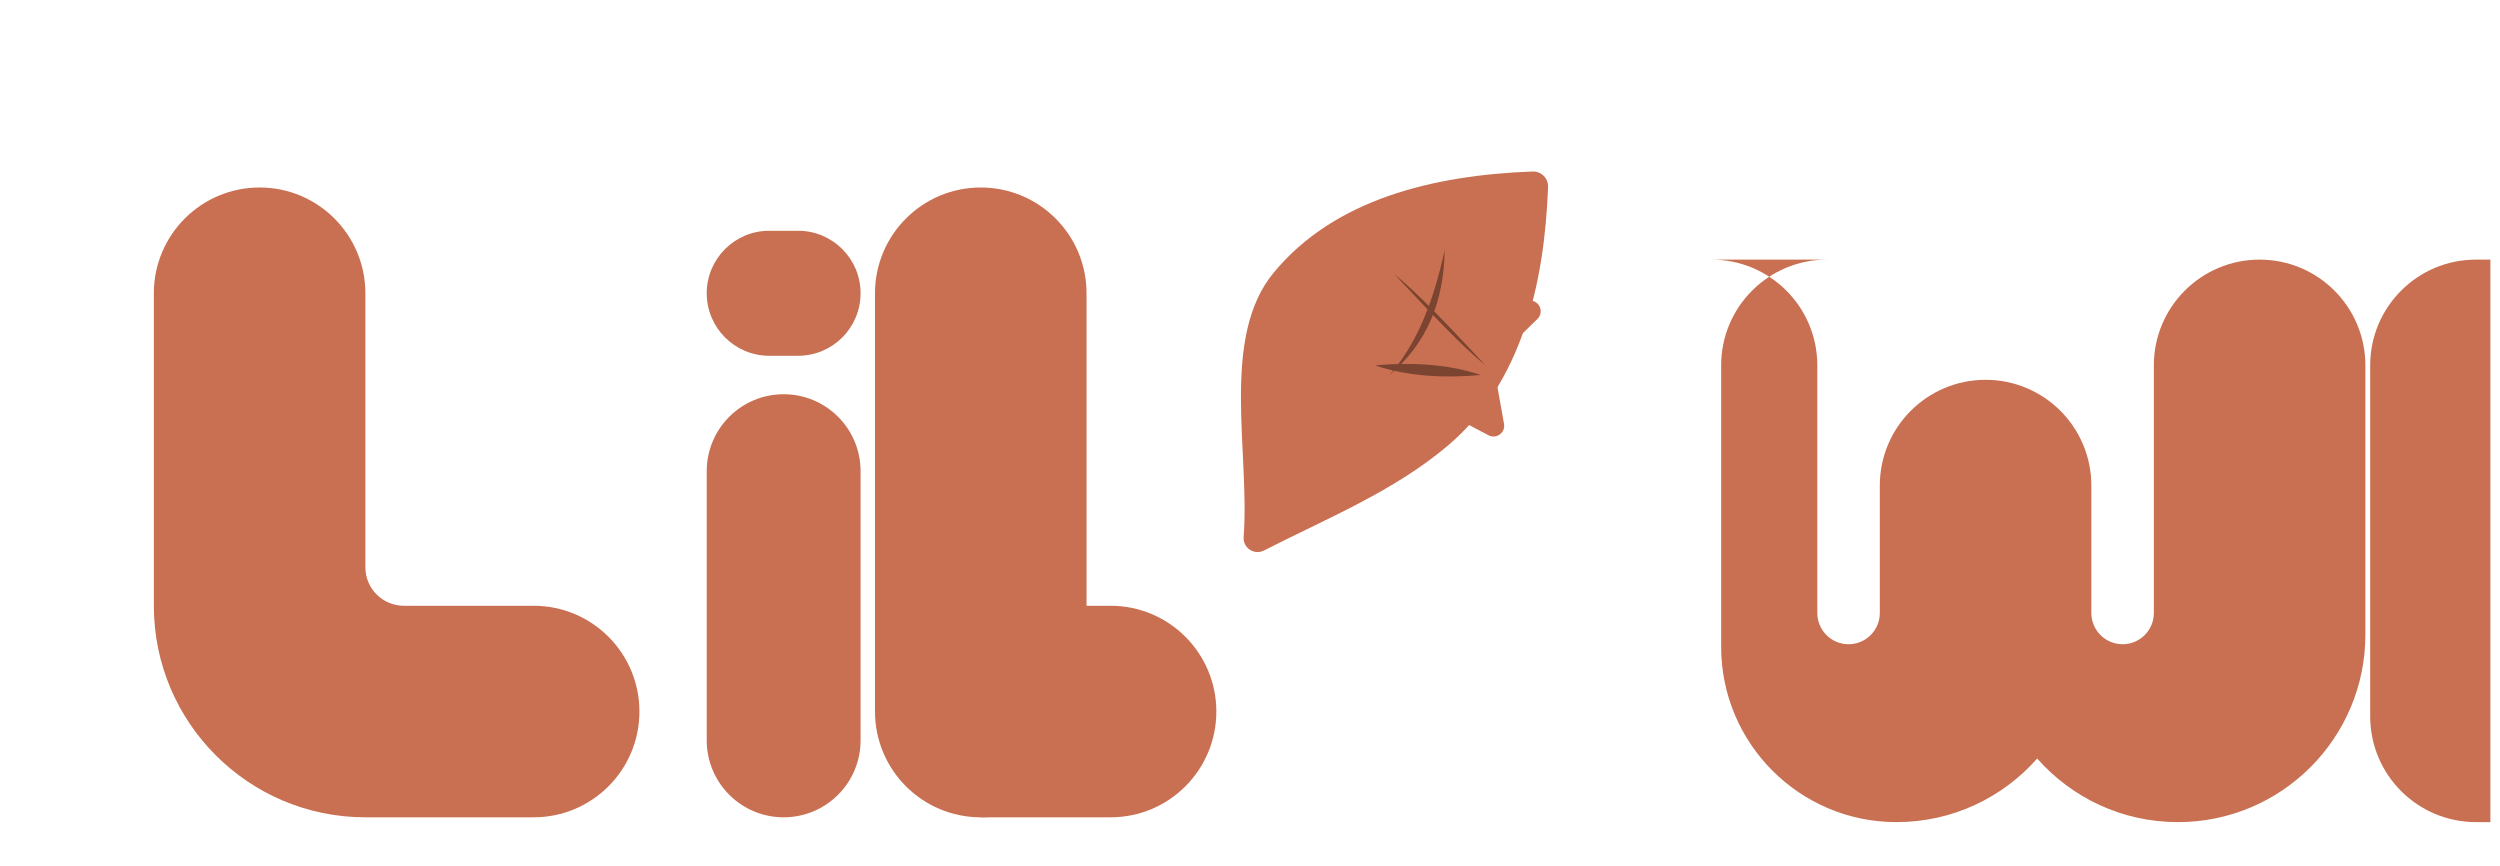
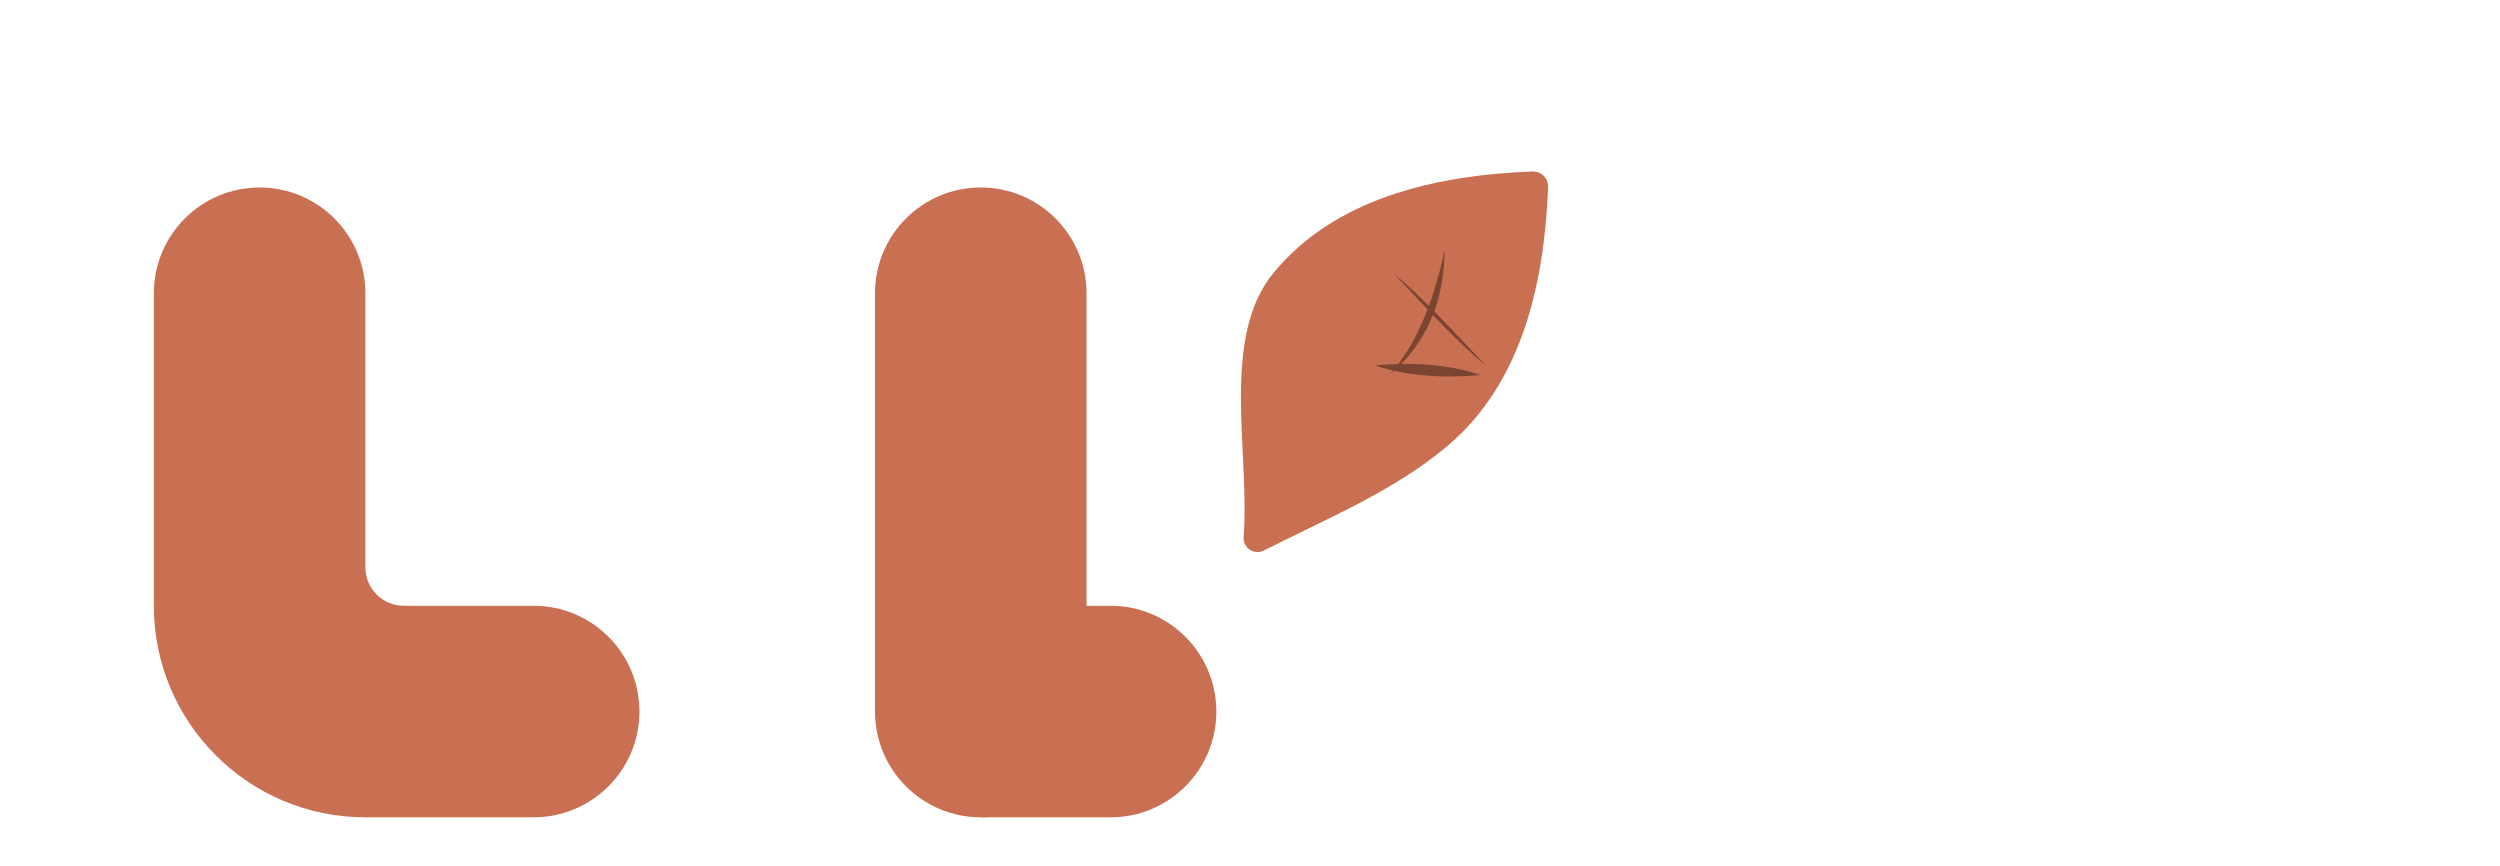
<svg xmlns="http://www.w3.org/2000/svg" width="520" height="180" viewBox="0 0 520 180" fill="none">
  <g fill="#C96F52">
    <path d="M54 39C66.15 39 76 48.85 76 61V118C76 122.418 79.582 126 84 126H111C123.15 126 133 135.85 133 148C133 160.15 123.15 170 111 170H76C51.7 170 32 150.301 32 126V61C32 48.85 41.85 39 54 39Z" />
-     <rect x="147" y="82" width="32" height="88" rx="16" />
-     <rect x="147" y="48" width="32" height="26" rx="13" />
    <path d="M204 39C216.15 39 226 48.85 226 61V148C226 160.15 216.15 170 204 170C191.85 170 182 160.15 182 148V61C182 48.85 191.85 39 204 39Z" />
    <path d="M204 126H231C243.15 126 253 135.85 253 148C253 160.15 243.15 170 231 170H204V126Z" />
    <path d="M264.907 56.737C277.553 41.402 298.151 36.442 318.779 35.673C320.59 35.606 322.068 37.084 322 38.895C321.235 59.313 316.381 79.71 301.284 92.573C290.015 102.172 275.885 107.87 262.903 114.503C260.879 115.537 258.503 113.971 258.676 111.705C260.017 94.119 253.77 70.242 264.907 56.737Z" />
-     <path d="M356 54C368.15 54 378 63.85 378 76V127.5C378 131.09 380.91 134 384.5 134C388.09 134 391 131.09 391 127.5V101C391 88.85 400.85 79 413 79C425.15 79 435 88.85 435 101V127.5C435 131.09 437.91 134 441.5 134C445.09 134 448 131.09 448 127.5V76C448 63.85 457.85 54 470 54C482.15 54 492 63.85 492 76V132C492 153.539 474.539 171 453 171C441.344 171 430.884 165.884 423.733 157.773C416.583 165.884 406.123 171 394.467 171C374.341 171 358 154.659 358 134.533V76C358 63.85 367.85 54 380 54" />
-     <path d="M493 76C493 63.85 502.85 54 515 54H518V171H515C502.85 171 493 161.15 493 149V76Z" />
-     <path d="M296 49C296.828 47.343 299.172 47.343 300 49L305.236 59.472C305.553 60.106 306.159 60.546 306.858 60.658L318.556 62.527C320.383 62.819 321.108 65.057 319.791 66.34L311.353 74.561C310.852 75.05 310.625 75.753 310.748 76.442L312.838 88.186C313.162 90.005 311.232 91.393 309.596 90.531L299.178 85.04C298.538 84.702 297.762 84.702 297.122 85.04L286.704 90.531C285.068 91.393 283.138 90.005 283.462 88.186L285.552 76.442C285.675 75.753 285.448 75.05 284.947 74.561L276.509 66.34C275.192 65.057 275.917 62.819 277.744 62.527L289.442 60.658C290.141 60.546 290.747 60.106 291.064 59.472L296.3 49H296Z" />
  </g>
  <g fill="#7A4431">
    <path d="M290 57C297.18 64.636 303.852 71.841 309 76C301.82 68.364 295.148 61.159 290 57Z" />
    <path d="M300.5 52C298.092 63.067 294.592 71.692 289 78C296.827 71.367 300.327 62.742 300.5 52Z" />
    <path d="M286 76C293.4 75.333 301.067 75.667 308 78C300.6 78.667 292.933 78.333 286 76Z" />
  </g>
</svg>
